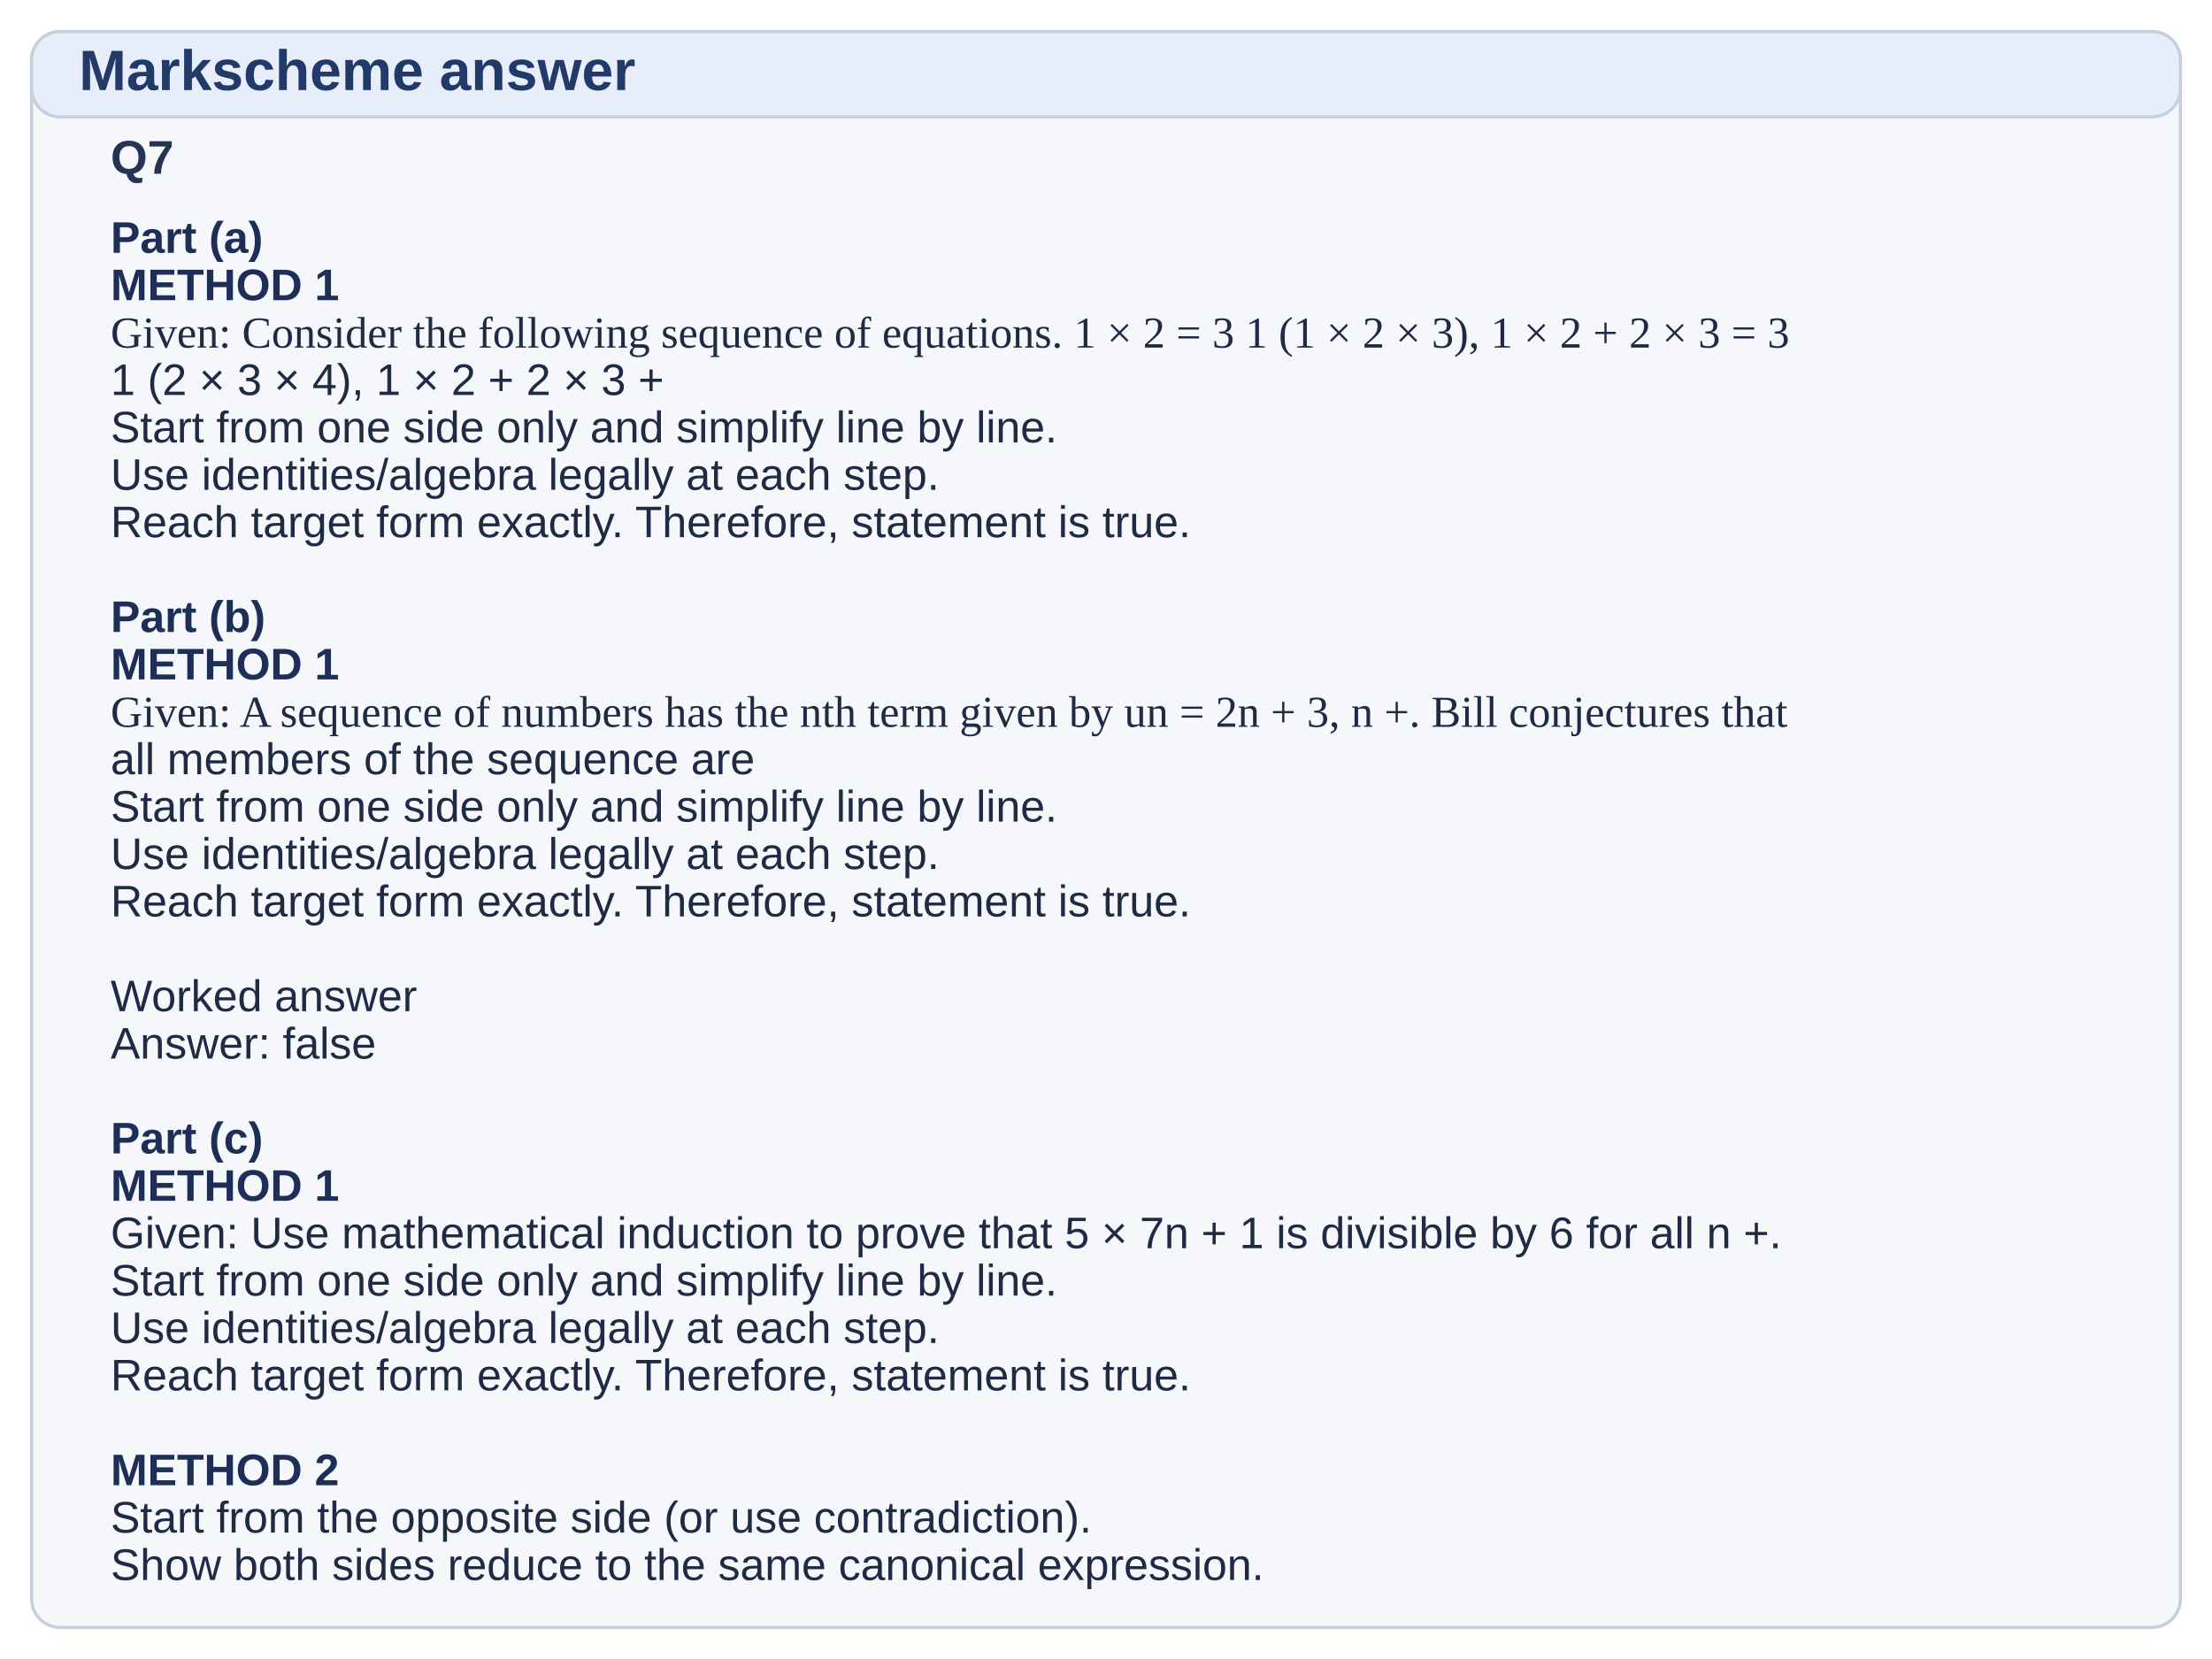
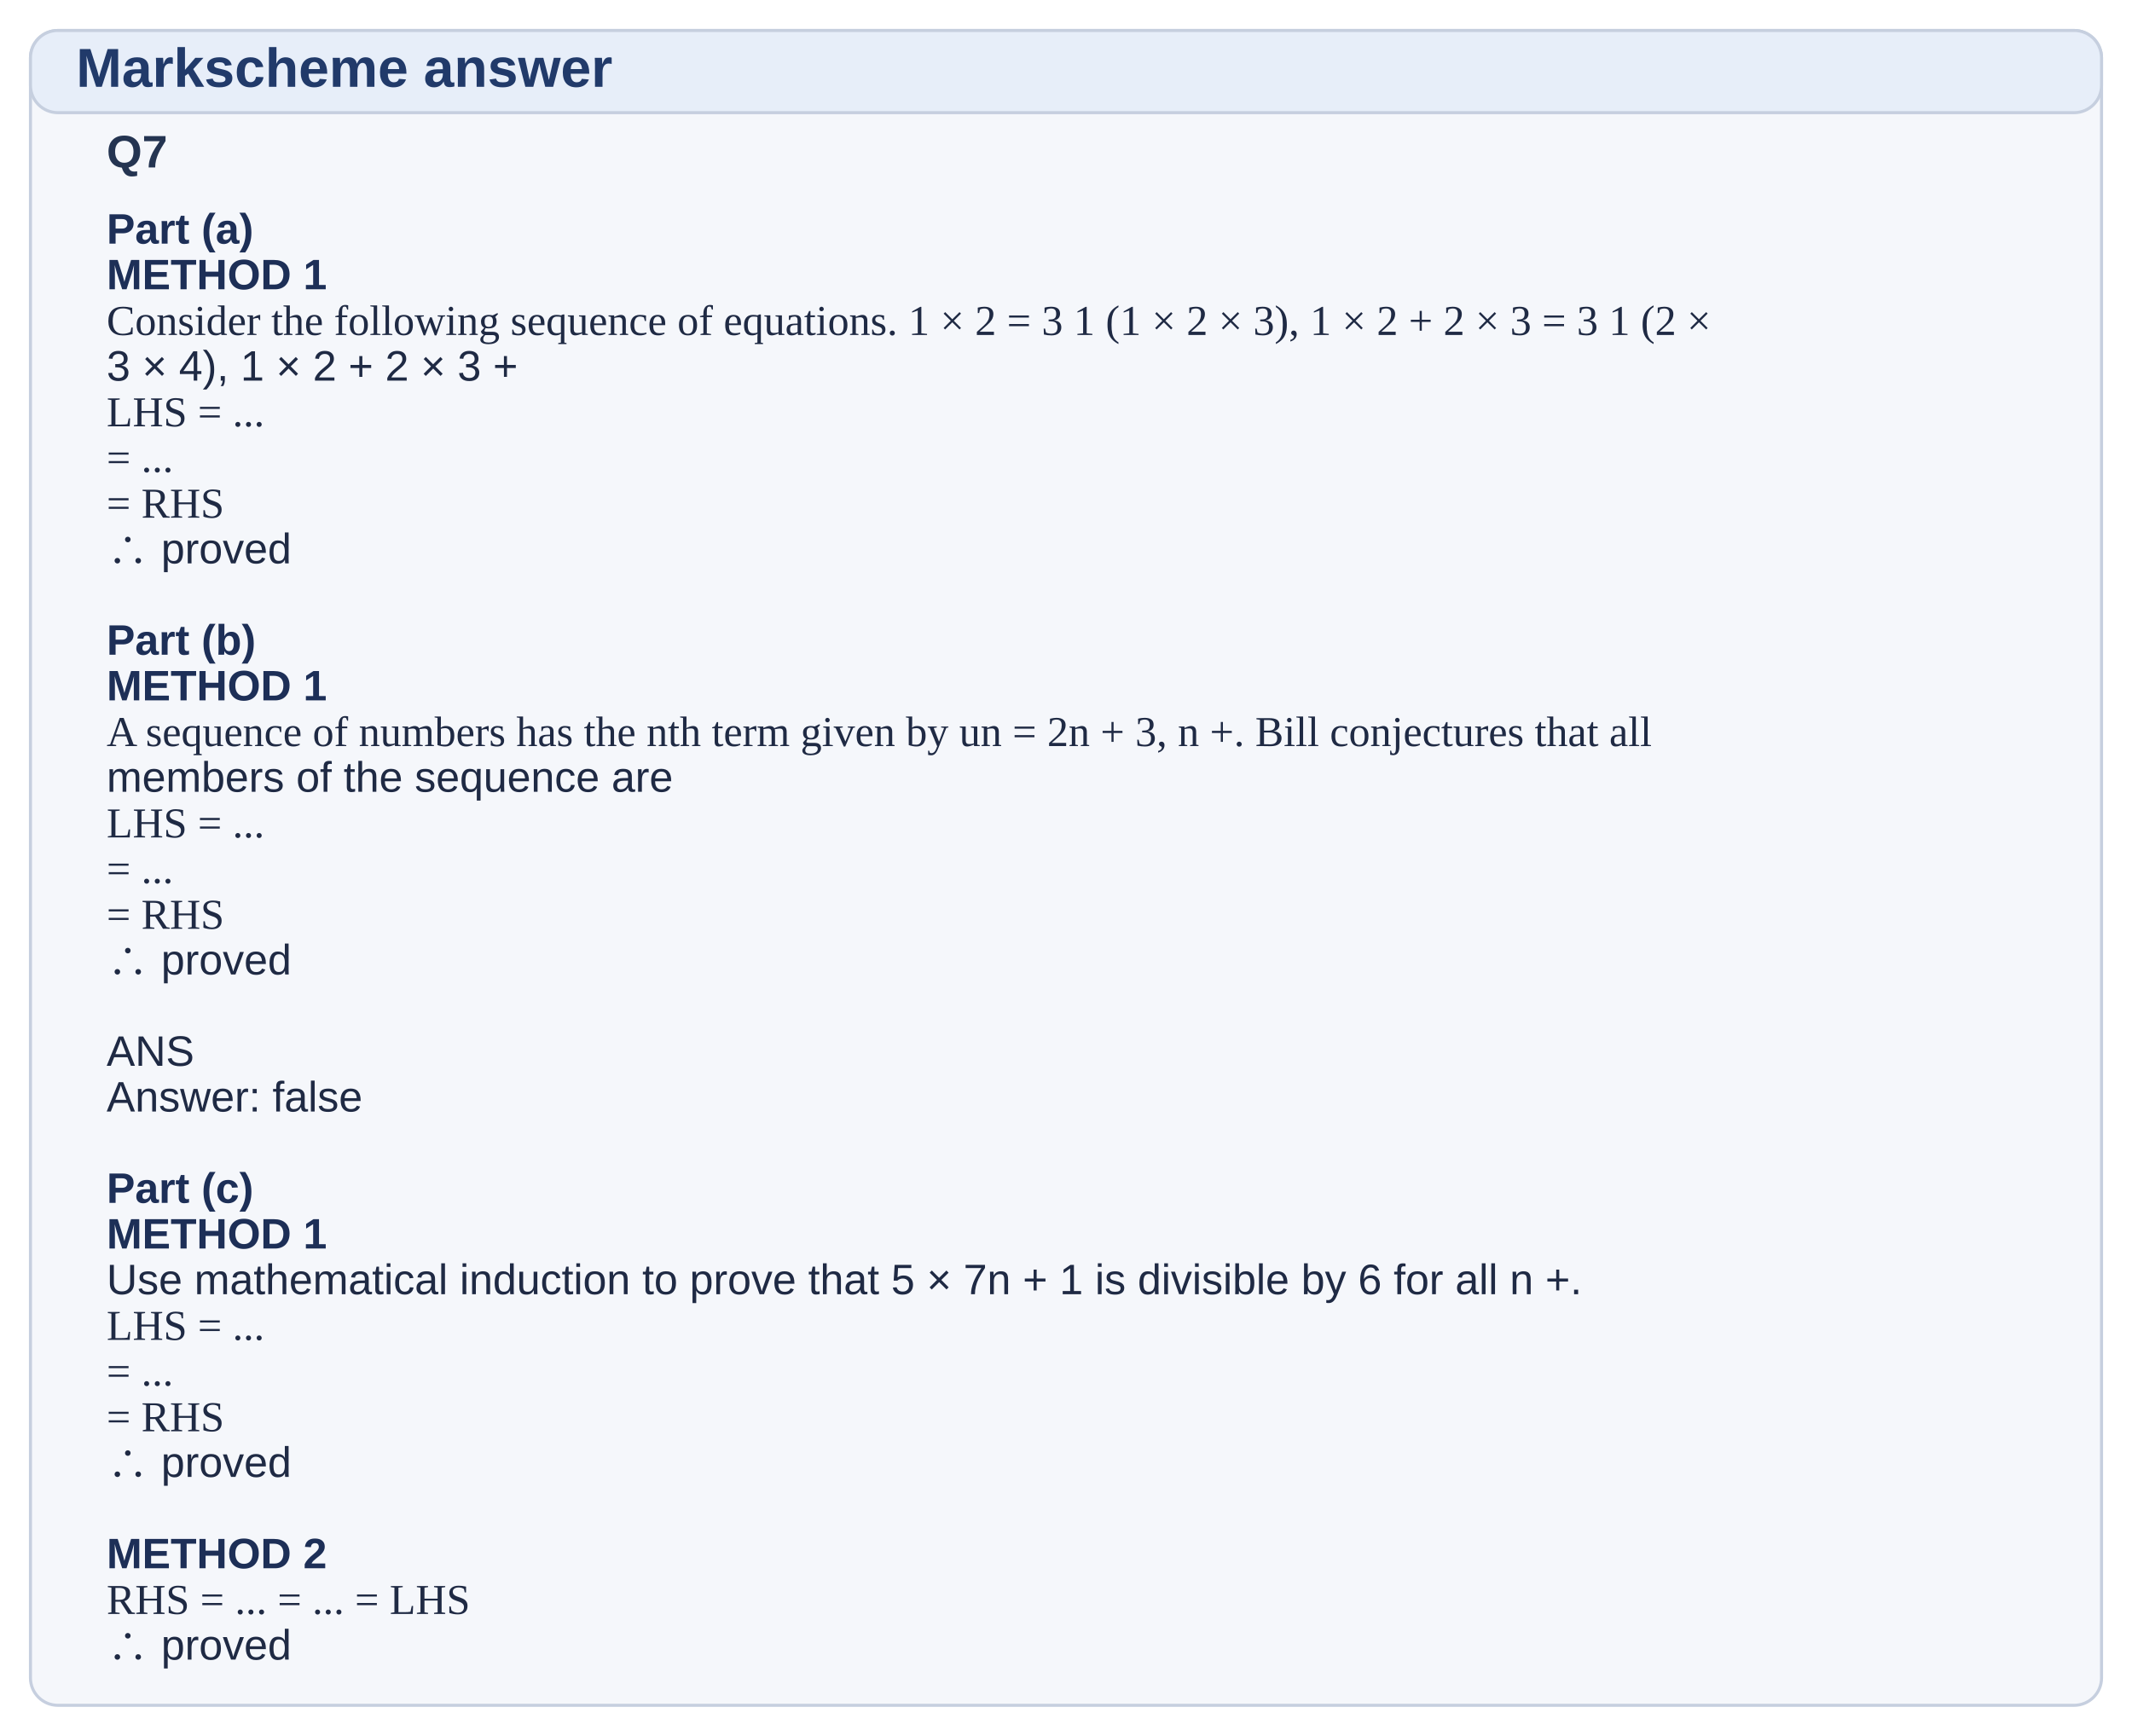
- <svg xmlns="http://www.w3.org/2000/svg" width="1400" height="1050" viewBox="0 0 1400 1050">
-   <rect x="20" y="20" width="1360" height="1010" rx="18" ry="18" fill="#f5f7fb" stroke="#c6cfdf" stroke-width="2" />
+ <svg xmlns="http://www.w3.org/2000/svg" width="1400" height="1140" viewBox="0 0 1400 1140">
+   <rect x="20" y="20" width="1360" height="1100" rx="18" ry="18" fill="#f5f7fb" stroke="#c6cfdf" stroke-width="2" />
  <rect x="20" y="20" width="1360" height="54" rx="18" ry="18" fill="#e7eef9" stroke="#c6cfdf" stroke-width="2" />
  <text x="50" y="57" font-family="Arial, Helvetica, sans-serif" font-size="36" font-weight="700" fill="#213a6a">Markscheme answer</text>
  <text x="70" y="110" font-family="Arial, Helvetica, sans-serif" font-size="30" font-weight="700" fill="#243451">Q7</text>
  <text x="70" y="160" font-family="Arial, Helvetica, sans-serif" font-size="28" font-weight="700" fill="#1d2f57">Part (a)</text>
  <text x="70" y="190" font-family="Arial, Helvetica, sans-serif" font-size="28" font-weight="700" fill="#1d2f57">METHOD 1</text>
-   <text x="70" y="220" font-family="Cambria Math, STIX Two Math, Times New Roman, serif" font-size="28" font-weight="500" fill="#1f2a44">Given: Consider the following sequence of equations. 1 × 2 = 3 1 (1 × 2 × 3), 1 × 2 + 2 × 3 = 3</text>
-   <text x="70" y="250" font-family="Arial, Helvetica, sans-serif" font-size="28" font-weight="500" fill="#1f2a44">1 (2 × 3 × 4), 1 × 2 + 2 × 3 +</text>
-   <text x="70" y="280" font-family="Arial, Helvetica, sans-serif" font-size="28" font-weight="500" fill="#1f2a44">Start from one side only and simplify line by line.</text>
-   <text x="70" y="310" font-family="Arial, Helvetica, sans-serif" font-size="28" font-weight="500" fill="#1f2a44">Use identities/algebra legally at each step.</text>
-   <text x="70" y="340" font-family="Arial, Helvetica, sans-serif" font-size="28" font-weight="500" fill="#1f2a44">Reach target form exactly. Therefore, statement is true.</text>
-   <text x="70" y="370" font-family="Arial, Helvetica, sans-serif" font-size="28" font-weight="500" fill="#1f2a44"> </text>
-   <text x="70" y="400" font-family="Arial, Helvetica, sans-serif" font-size="28" font-weight="700" fill="#1d2f57">Part (b)</text>
-   <text x="70" y="430" font-family="Arial, Helvetica, sans-serif" font-size="28" font-weight="700" fill="#1d2f57">METHOD 1</text>
-   <text x="70" y="460" font-family="Cambria Math, STIX Two Math, Times New Roman, serif" font-size="28" font-weight="500" fill="#1f2a44">Given: A sequence of numbers has the nth term given by un = 2n + 3, n +. Bill conjectures that</text>
-   <text x="70" y="490" font-family="Arial, Helvetica, sans-serif" font-size="28" font-weight="500" fill="#1f2a44">all members of the sequence are</text>
-   <text x="70" y="520" font-family="Arial, Helvetica, sans-serif" font-size="28" font-weight="500" fill="#1f2a44">Start from one side only and simplify line by line.</text>
-   <text x="70" y="550" font-family="Arial, Helvetica, sans-serif" font-size="28" font-weight="500" fill="#1f2a44">Use identities/algebra legally at each step.</text>
-   <text x="70" y="580" font-family="Arial, Helvetica, sans-serif" font-size="28" font-weight="500" fill="#1f2a44">Reach target form exactly. Therefore, statement is true.</text>
-   <text x="70" y="610" font-family="Arial, Helvetica, sans-serif" font-size="28" font-weight="500" fill="#1f2a44"> </text>
-   <text x="70" y="640" font-family="Arial, Helvetica, sans-serif" font-size="28" font-weight="500" fill="#1f2a44">Worked answer</text>
-   <text x="70" y="670" font-family="Arial, Helvetica, sans-serif" font-size="28" font-weight="500" fill="#1f2a44">Answer: false</text>
-   <text x="70" y="700" font-family="Arial, Helvetica, sans-serif" font-size="28" font-weight="500" fill="#1f2a44"> </text>
-   <text x="70" y="730" font-family="Arial, Helvetica, sans-serif" font-size="28" font-weight="700" fill="#1d2f57">Part (c)</text>
-   <text x="70" y="760" font-family="Arial, Helvetica, sans-serif" font-size="28" font-weight="700" fill="#1d2f57">METHOD 1</text>
-   <text x="70" y="790" font-family="Arial, Helvetica, sans-serif" font-size="28" font-weight="500" fill="#1f2a44">Given: Use mathematical induction to prove that 5 × 7n + 1 is divisible by 6 for all n +.</text>
-   <text x="70" y="820" font-family="Arial, Helvetica, sans-serif" font-size="28" font-weight="500" fill="#1f2a44">Start from one side only and simplify line by line.</text>
-   <text x="70" y="850" font-family="Arial, Helvetica, sans-serif" font-size="28" font-weight="500" fill="#1f2a44">Use identities/algebra legally at each step.</text>
-   <text x="70" y="880" font-family="Arial, Helvetica, sans-serif" font-size="28" font-weight="500" fill="#1f2a44">Reach target form exactly. Therefore, statement is true.</text>
-   <text x="70" y="910" font-family="Arial, Helvetica, sans-serif" font-size="28" font-weight="500" fill="#1f2a44"> </text>
-   <text x="70" y="940" font-family="Arial, Helvetica, sans-serif" font-size="28" font-weight="700" fill="#1d2f57">METHOD 2</text>
-   <text x="70" y="970" font-family="Arial, Helvetica, sans-serif" font-size="28" font-weight="500" fill="#1f2a44">Start from the opposite side (or use contradiction).</text>
-   <text x="70" y="1000" font-family="Arial, Helvetica, sans-serif" font-size="28" font-weight="500" fill="#1f2a44">Show both sides reduce to the same canonical expression.</text>
+   <text x="70" y="220" font-family="Cambria Math, STIX Two Math, Times New Roman, serif" font-size="28" font-weight="500" fill="#1f2a44">Consider the following sequence of equations. 1 × 2 = 3 1 (1 × 2 × 3), 1 × 2 + 2 × 3 = 3 1 (2 ×</text>
+   <text x="70" y="250" font-family="Arial, Helvetica, sans-serif" font-size="28" font-weight="500" fill="#1f2a44">3 × 4), 1 × 2 + 2 × 3 +</text>
+   <text x="70" y="280" font-family="Cambria Math, STIX Two Math, Times New Roman, serif" font-size="28" font-weight="500" fill="#1f2a44">LHS = ...</text>
+   <text x="70" y="310" font-family="Cambria Math, STIX Two Math, Times New Roman, serif" font-size="28" font-weight="500" fill="#1f2a44">= ...</text>
+   <text x="70" y="340" font-family="Cambria Math, STIX Two Math, Times New Roman, serif" font-size="28" font-weight="500" fill="#1f2a44">= RHS</text>
+   <text x="70" y="370" font-family="Arial, Helvetica, sans-serif" font-size="28" font-weight="500" fill="#1f2a44">∴ proved</text>
+   <text x="70" y="400" font-family="Arial, Helvetica, sans-serif" font-size="28" font-weight="500" fill="#1f2a44"> </text>
+   <text x="70" y="430" font-family="Arial, Helvetica, sans-serif" font-size="28" font-weight="700" fill="#1d2f57">Part (b)</text>
+   <text x="70" y="460" font-family="Arial, Helvetica, sans-serif" font-size="28" font-weight="700" fill="#1d2f57">METHOD 1</text>
+   <text x="70" y="490" font-family="Cambria Math, STIX Two Math, Times New Roman, serif" font-size="28" font-weight="500" fill="#1f2a44">A sequence of numbers has the nth term given by un = 2n + 3, n +. Bill conjectures that all</text>
+   <text x="70" y="520" font-family="Arial, Helvetica, sans-serif" font-size="28" font-weight="500" fill="#1f2a44">members of the sequence are</text>
+   <text x="70" y="550" font-family="Cambria Math, STIX Two Math, Times New Roman, serif" font-size="28" font-weight="500" fill="#1f2a44">LHS = ...</text>
+   <text x="70" y="580" font-family="Cambria Math, STIX Two Math, Times New Roman, serif" font-size="28" font-weight="500" fill="#1f2a44">= ...</text>
+   <text x="70" y="610" font-family="Cambria Math, STIX Two Math, Times New Roman, serif" font-size="28" font-weight="500" fill="#1f2a44">= RHS</text>
+   <text x="70" y="640" font-family="Arial, Helvetica, sans-serif" font-size="28" font-weight="500" fill="#1f2a44">∴ proved</text>
+   <text x="70" y="670" font-family="Arial, Helvetica, sans-serif" font-size="28" font-weight="500" fill="#1f2a44"> </text>
+   <text x="70" y="700" font-family="Arial, Helvetica, sans-serif" font-size="28" font-weight="500" fill="#1f2a44">ANS</text>
+   <text x="70" y="730" font-family="Arial, Helvetica, sans-serif" font-size="28" font-weight="500" fill="#1f2a44">Answer: false</text>
+   <text x="70" y="760" font-family="Arial, Helvetica, sans-serif" font-size="28" font-weight="500" fill="#1f2a44"> </text>
+   <text x="70" y="790" font-family="Arial, Helvetica, sans-serif" font-size="28" font-weight="700" fill="#1d2f57">Part (c)</text>
+   <text x="70" y="820" font-family="Arial, Helvetica, sans-serif" font-size="28" font-weight="700" fill="#1d2f57">METHOD 1</text>
+   <text x="70" y="850" font-family="Arial, Helvetica, sans-serif" font-size="28" font-weight="500" fill="#1f2a44">Use mathematical induction to prove that 5 × 7n + 1 is divisible by 6 for all n +.</text>
+   <text x="70" y="880" font-family="Cambria Math, STIX Two Math, Times New Roman, serif" font-size="28" font-weight="500" fill="#1f2a44">LHS = ...</text>
+   <text x="70" y="910" font-family="Cambria Math, STIX Two Math, Times New Roman, serif" font-size="28" font-weight="500" fill="#1f2a44">= ...</text>
+   <text x="70" y="940" font-family="Cambria Math, STIX Two Math, Times New Roman, serif" font-size="28" font-weight="500" fill="#1f2a44">= RHS</text>
+   <text x="70" y="970" font-family="Arial, Helvetica, sans-serif" font-size="28" font-weight="500" fill="#1f2a44">∴ proved</text>
+   <text x="70" y="1000" font-family="Arial, Helvetica, sans-serif" font-size="28" font-weight="500" fill="#1f2a44"> </text>
+   <text x="70" y="1030" font-family="Arial, Helvetica, sans-serif" font-size="28" font-weight="700" fill="#1d2f57">METHOD 2</text>
+   <text x="70" y="1060" font-family="Cambria Math, STIX Two Math, Times New Roman, serif" font-size="28" font-weight="500" fill="#1f2a44">RHS = ... = ... = LHS</text>
+   <text x="70" y="1090" font-family="Arial, Helvetica, sans-serif" font-size="28" font-weight="500" fill="#1f2a44">∴ proved</text>
</svg>
